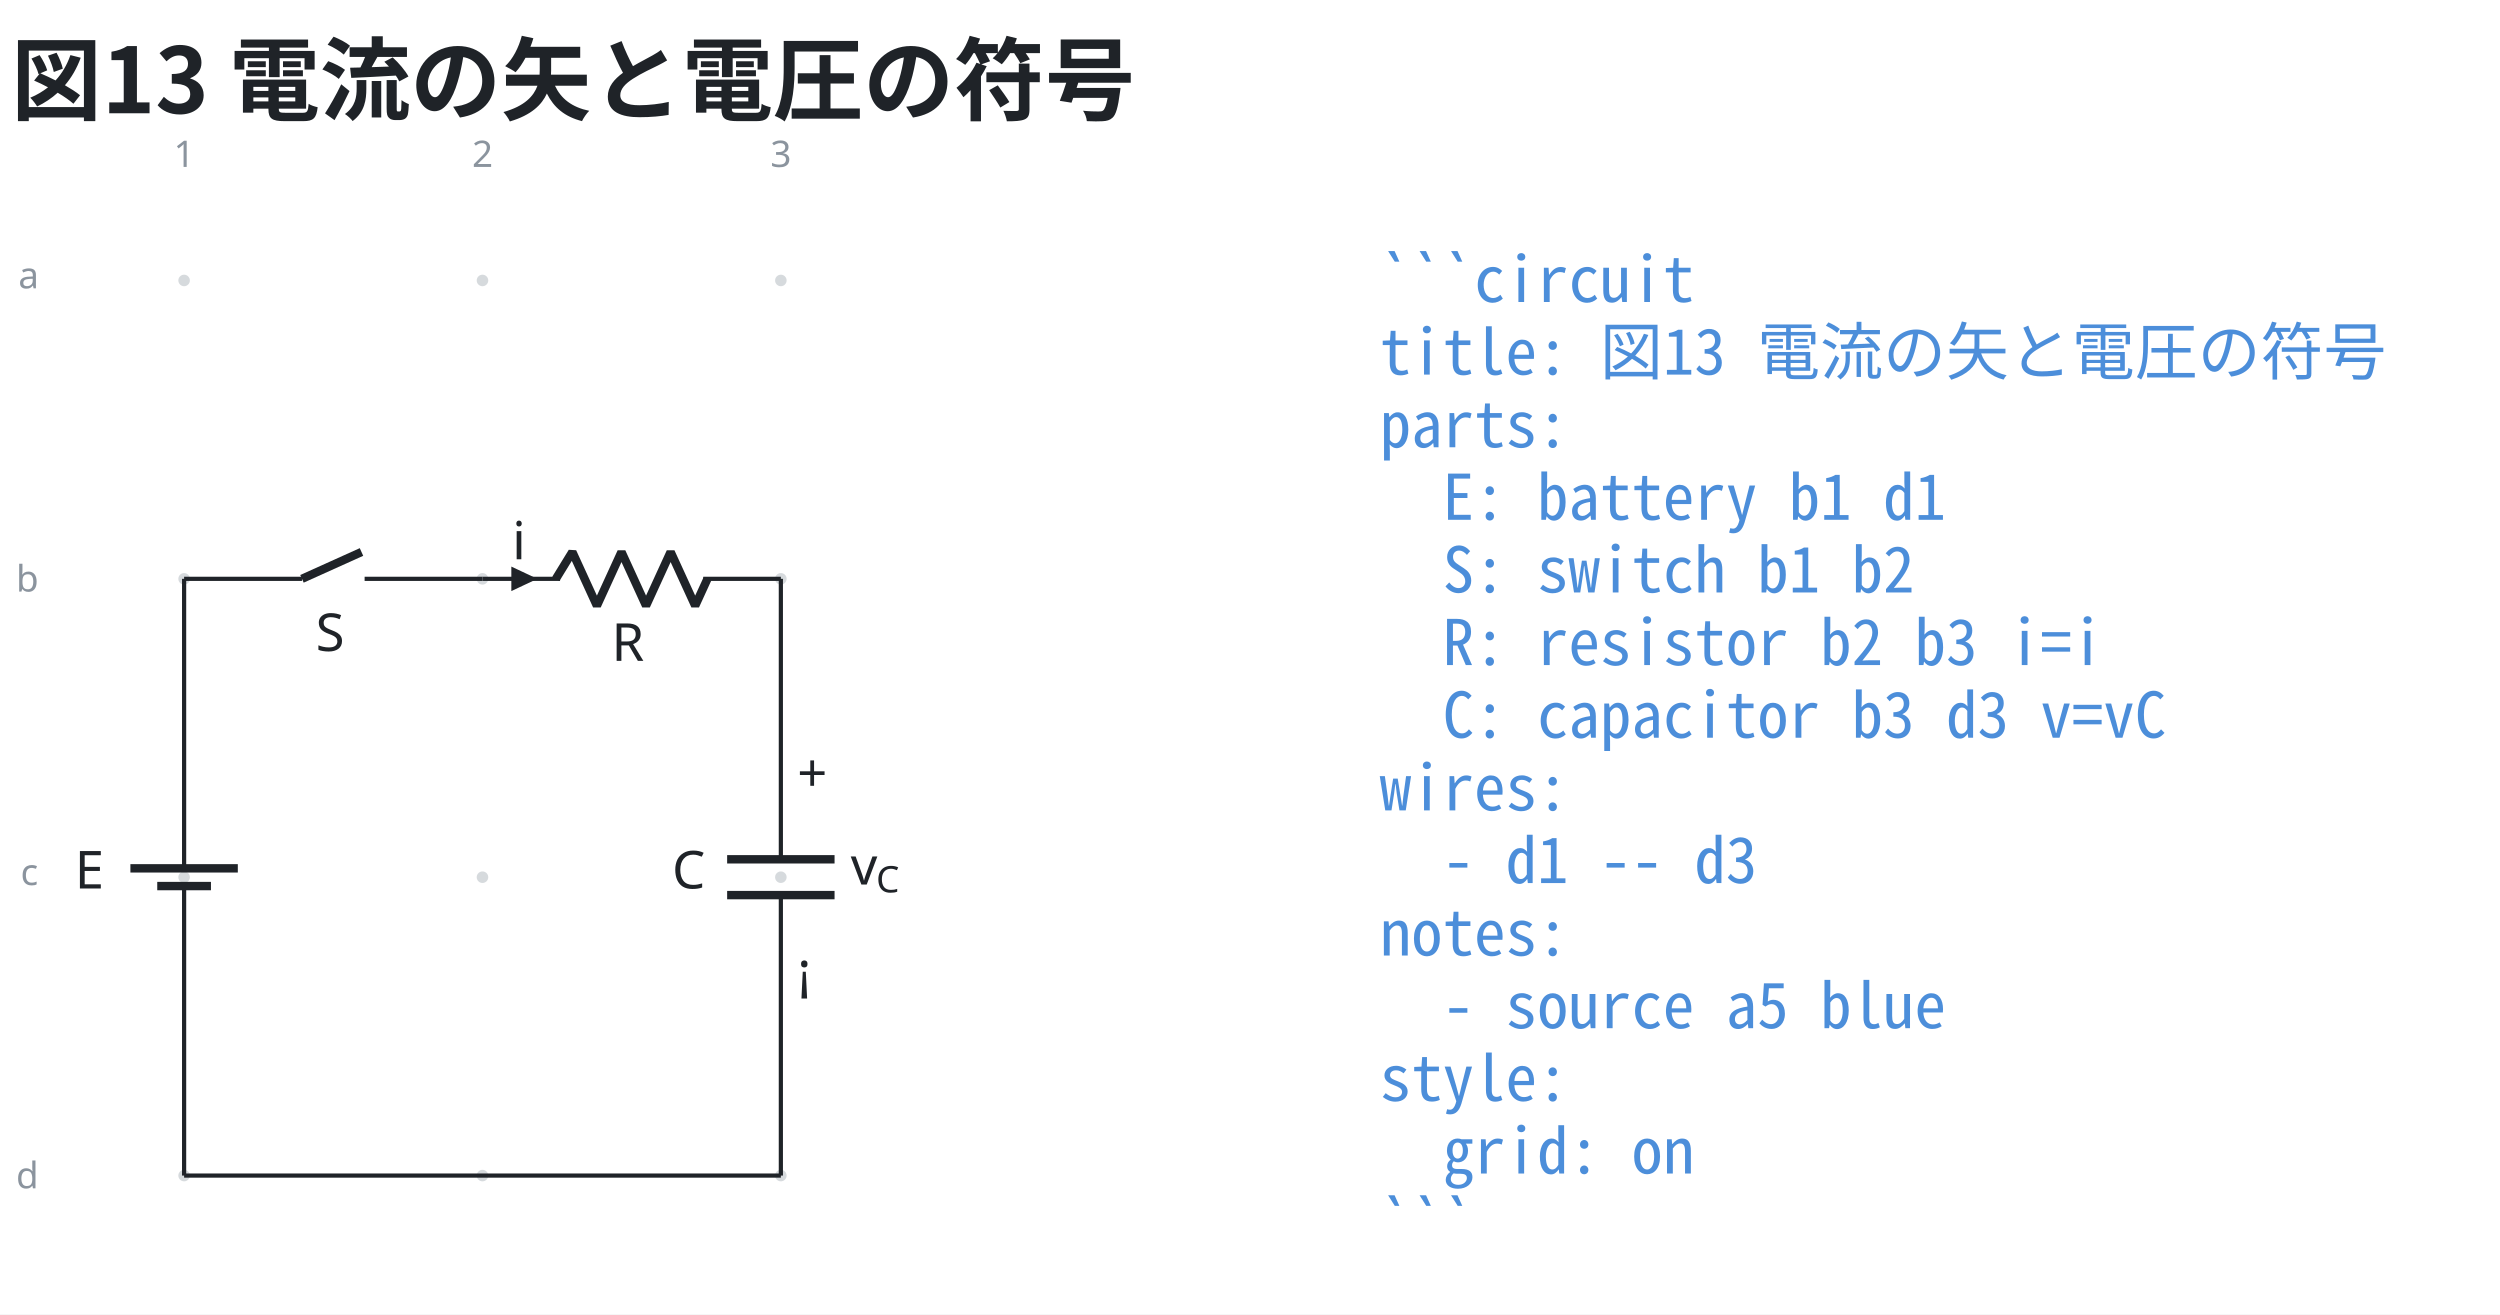
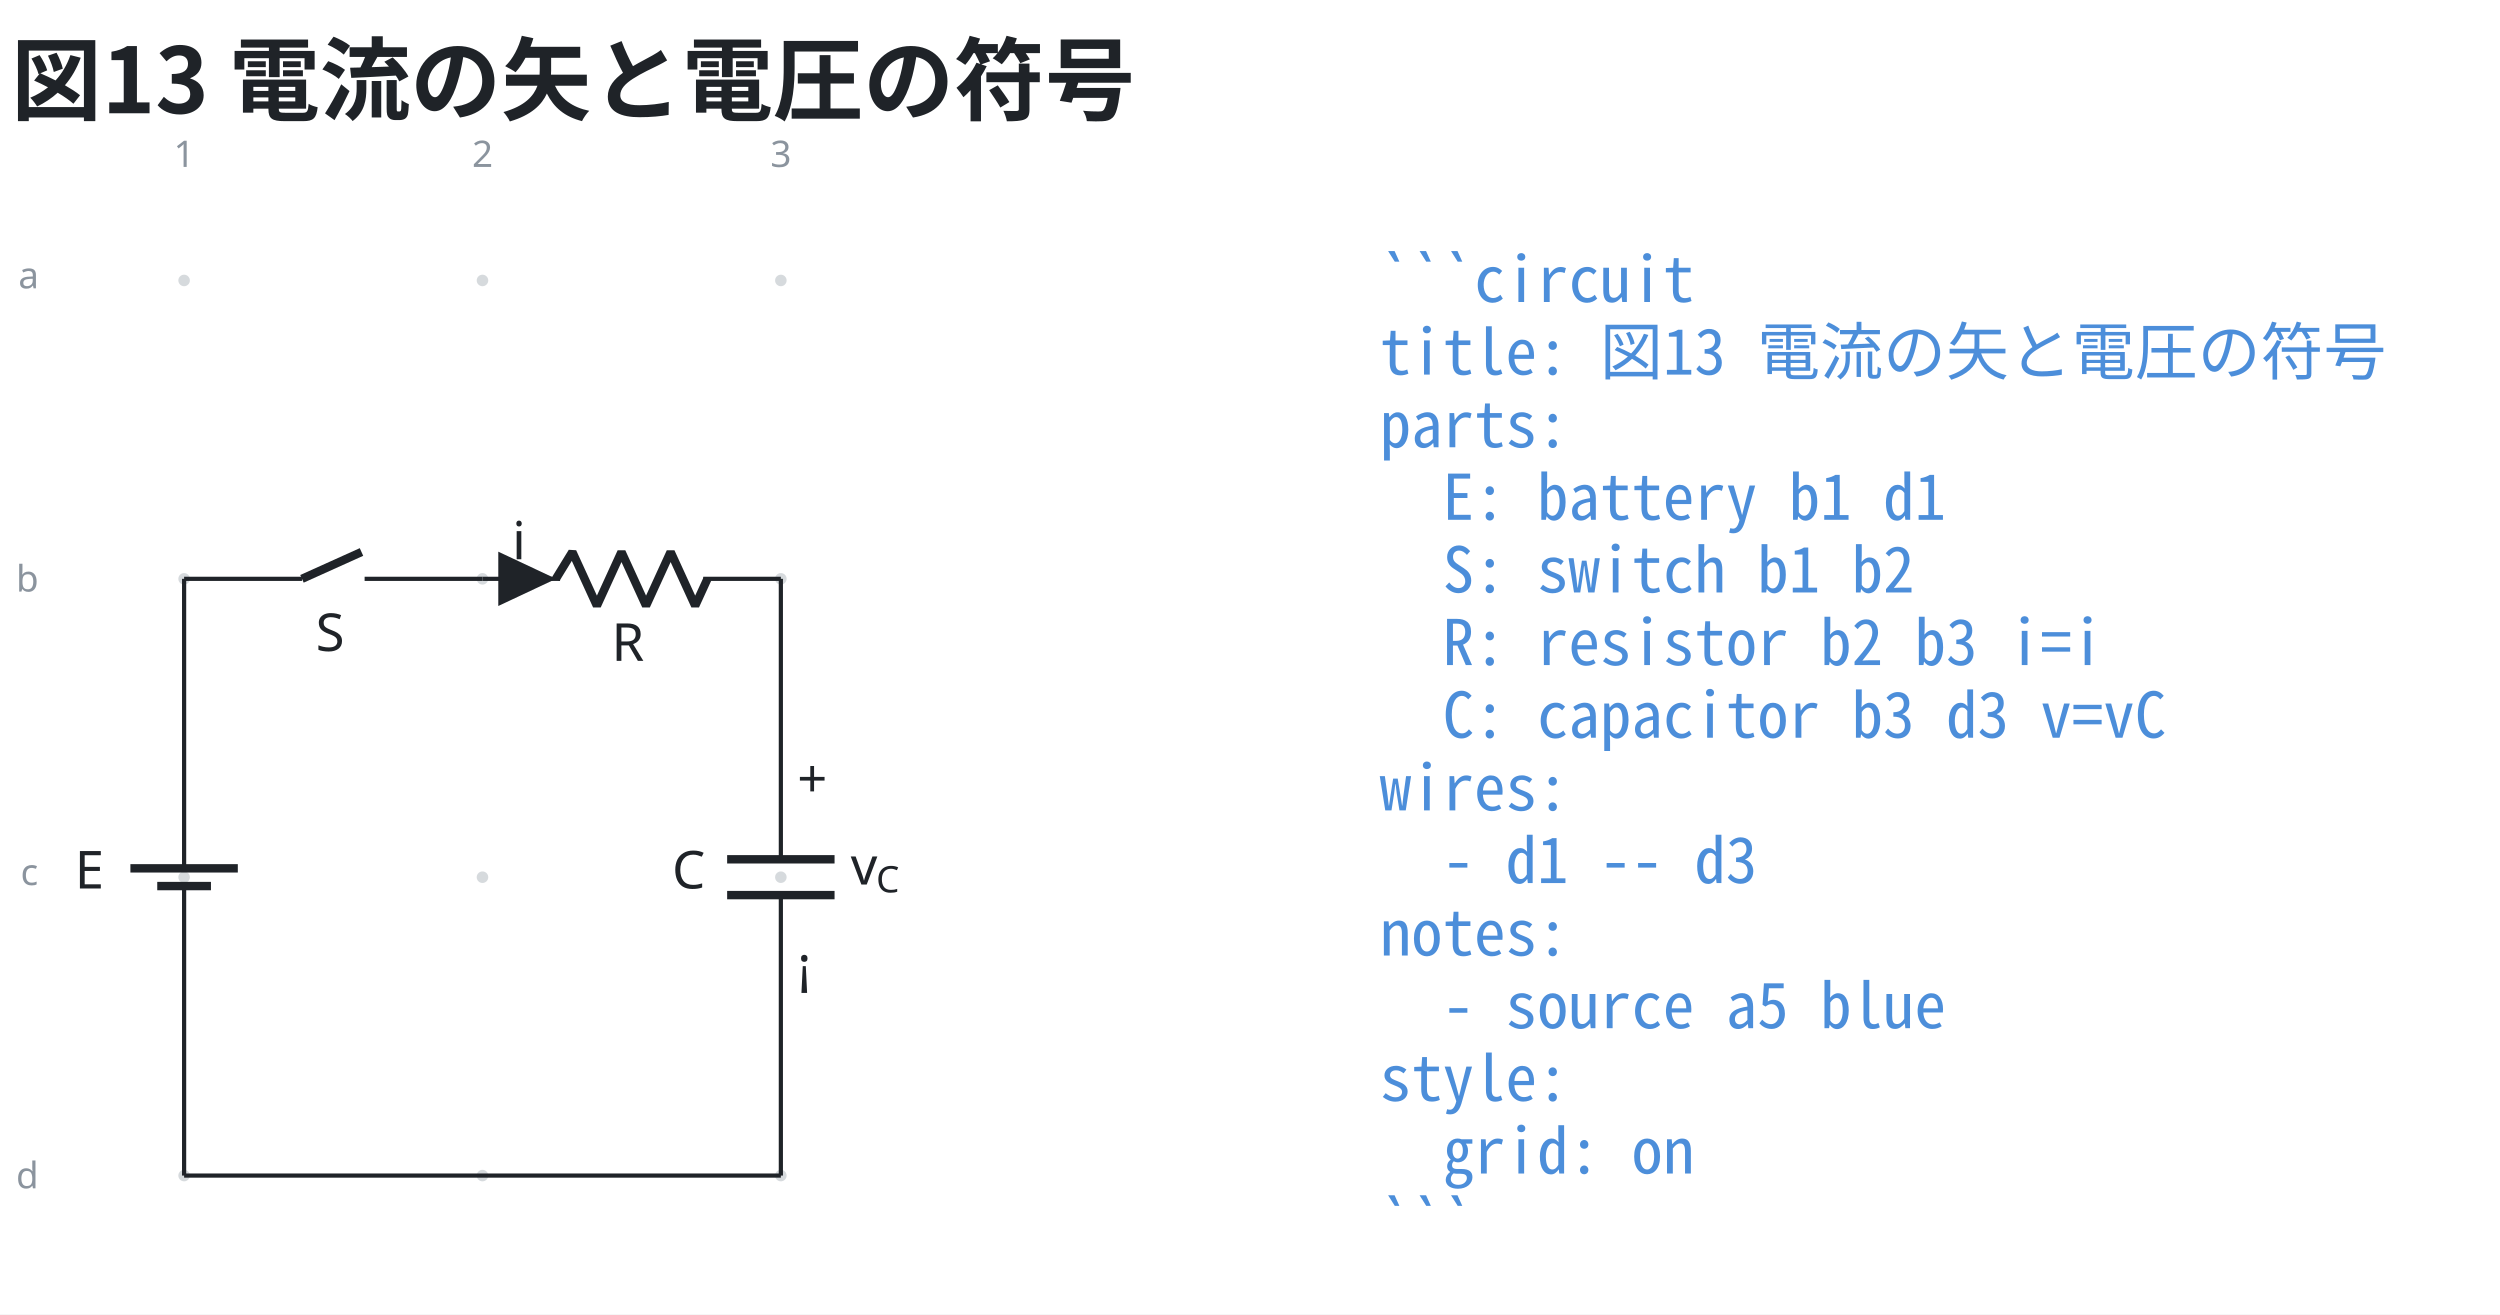
<svg xmlns="http://www.w3.org/2000/svg" data-figure-paper="#ffffff" data-circuit-fence="0.10.0" fill="#1f2328" width="635.732" height="334.241" viewBox="-72 -72 476.799 250.68">
  <rect x="-72" y="-72" width="476.799" height="250.68" fill="#ffffff" />
  <g stroke="#1f2328" stroke-miterlimit="10" stroke-width=".8">
    <path fill="#8b949e" fill-opacity=".35" stroke="none" stroke-opacity=".35" d="M-35.787-18.511a1.1 1.1 0 1 0-2.2 0 1.1 1.1 0 0 0 2.2 0M-35.787 38.394a1.1 1.1 0 1 0-2.2 0 1.1 1.1 0 0 0 2.2 0M-35.787 95.3a1.1 1.1 0 1 0-2.2 0 1.1 1.1 0 0 0 2.2 0M-35.787 152.205a1.1 1.1 0 1 0-2.2 0 1.1 1.1 0 0 0 2.2 0M21.118-18.511a1.1 1.1 0 1 0-2.2 0 1.1 1.1 0 0 0 2.2 0M21.118 38.394a1.1 1.1 0 1 0-2.2 0 1.1 1.1 0 0 0 2.2 0M21.118 95.3a1.1 1.1 0 1 0-2.2 0 1.1 1.1 0 0 0 2.2 0M21.118 152.205a1.1 1.1 0 1 0-2.2 0 1.1 1.1 0 0 0 2.2 0M78.024-18.511a1.1 1.1 0 1 0-2.2 0 1.1 1.1 0 0 0 2.2 0M78.024 38.394a1.1 1.1 0 1 0-2.2 0 1.1 1.1 0 0 0 2.2 0M78.024 95.3a1.1 1.1 0 1 0-2.2 0 1.1 1.1 0 0 0 2.2 0M78.024 152.205a1.1 1.1 0 1 0-2.2 0 1.1 1.1 0 0 0 2.2 0m-1.1 0" />
    <g fill="#8b949e" stroke="#8b949e">
      <text x="-36.887" y="-18.511" fill="#8b949e" stroke="none" font-family="cmr7" font-size="7" transform="translate(-1.993 -21.645)">1</text>
    </g>
    <g fill="#8b949e" stroke="#8b949e">
      <text x="-36.887" y="-18.511" fill="#8b949e" stroke="none" font-family="cmr7" font-size="7" transform="translate(54.912 -21.645)">2</text>
    </g>
    <g fill="#8b949e" stroke="#8b949e">
      <text x="-36.887" y="-18.511" fill="#8b949e" stroke="none" font-family="cmr7" font-size="7" transform="translate(111.818 -21.645)">3</text>
    </g>
    <g fill="#8b949e" stroke="#8b949e">
      <text x="-36.887" y="-18.511" fill="#8b949e" stroke="none" font-family="cmr7" font-size="7" transform="translate(-31.62 1.507)">a</text>
    </g>
    <g fill="#8b949e" stroke="#8b949e">
      <text x="-36.887" y="-18.511" fill="#8b949e" stroke="none" font-family="cmr7" font-size="7" transform="translate(-32.05 59.336)">b</text>
    </g>
    <g fill="#8b949e" stroke="#8b949e">
      <text x="-36.887" y="-18.511" fill="#8b949e" stroke="none" font-family="cmr7" font-size="7" transform="translate(-31.189 115.318)">c</text>
    </g>
    <g fill="#8b949e" stroke="#8b949e">
      <text x="-36.887" y="-18.511" fill="#8b949e" stroke="none" font-family="cmr7" font-size="7" transform="translate(-32.05 173.147)">d</text>
    </g>
    <path fill="none" d="M-36.887 38.394v.4m0-.4v51.784m0 10.243v51.784m0-.4v.4M-36.887 96.99v3.431m0-6.811v-3.432" />
    <g stroke-width="1.6">
      <path fill="none" d="M-31.766 96.99h-10.243m15.365-3.38H-47.13" />
    </g>
    <text x="-36.887" y="-18.511" stroke="none" font-family="cmmi10" font-size="10" transform="translate(-20.84 115.964)">E</text>
    <path fill="none" d="M-36.887 38.394h.4m-.4 0h22.477m11.95 0h22.478m-.4 0h.4" />
    <g stroke-width="1.6">
      <path fill="none" d="m-14.41 38.394 11.353-5.121" />
    </g>
    <text x="-36.887" y="-18.511" stroke="none" font-family="cmmi10" font-size="10" transform="translate(25.099 70.676)">S</text>
    <path fill="none" d="M20.018 38.394h.4m-.4 0h14.796m27.314 0h14.796m-56.906 0h14.796m41.71 0h.4" />
    <g stroke-linejoin="bevel" stroke-width="1.6">
      <path fill="none" d="m34.014 38.394 3.143-5.121 4.685 10.243 4.686-10.243 4.686 10.243L55.9 33.273l4.685 10.243 2.343-5.122" />
    </g>
    <text x="-36.887" y="-18.511" stroke="none" font-family="cmmi10" font-size="10" transform="translate(81.523 72.554)">R</text>
-     <path d="M25.922 38.394v1.707l3.628-1.707-3.628-1.707v1.707" />
+     <path d="M23.433 38.394v4.553l9.674-4.553-9.674-4.552v4.552" />
    <text x="-36.887" y="-18.511" stroke="none" font-family="cmmi10" font-size="10" transform="translate(62.58 53.173)">i</text>
    <path fill="none" d="M76.924 38.394v.4m0-.4v53.492m0 6.828v53.491m0-.4v.4" />
    <g stroke-width="1.6">
      <path fill="none" d="M87.167 91.886H66.68m20.486 6.828H66.68" />
    </g>
    <text x="-36.887" y="-18.511" stroke="none" font-family="cmmi10" font-size="10" transform="translate(93.067 115.964)">C</text>
-     <text x="-36.887" y="-18.511" stroke="none" font-family="cmr10" font-size="10" transform="translate(116.942 97.49)">+</text>
-     <text x="-36.887" y="-18.511" stroke="none" font-family="cmsy10" font-size="10" transform="translate(116.942 135.133)">¡</text>
+     <text x="-36.887" y="-18.511" stroke="none" font-family="cmr10" font-size="10" transform="translate(116.942 98.556)">+</text>
+     <text x="-36.887" y="-18.511" stroke="none" font-family="cmsy10" font-size="10" transform="translate(116.942 134.066)">¡</text>
    <g stroke="none">
      <text x="-36.887" y="-18.511" font-family="cmmi10" font-size="10" transform="translate(127.137 115.214)">v</text>
      <text x="-32.04" y="-17.011" font-family="cmmi7" font-size="7" transform="translate(127.137 115.214)">C</text>
    </g>
    <path fill="none" d="M-36.887 152.205h113.81" />
    <g>
      <text x="-36.887" y="-18.511" fill="#4c8eda" stroke="none" font-family="'Noto Sans Mono CJK JP',ui-monospace,'SFMono-Regular',Consolas,'Liberation Mono',monospace" font-size="12" transform="translate(228.022 4.1)" xml:space="preserve">```circuit</text>
    </g>
    <g>
      <text x="-36.887" y="-18.511" fill="#4c8eda" stroke="none" font-family="'Noto Sans Mono CJK JP',ui-monospace,'SFMono-Regular',Consolas,'Liberation Mono',monospace" font-size="12" transform="translate(228.022 17.956)" xml:space="preserve">title: 図13 電流の矢と電圧の符号</text>
    </g>
    <g>
      <text x="-36.887" y="-18.511" fill="#4c8eda" stroke="none" font-family="'Noto Sans Mono CJK JP',ui-monospace,'SFMono-Regular',Consolas,'Liberation Mono',monospace" font-size="12" transform="translate(228.022 31.813)" xml:space="preserve">parts:</text>
    </g>
    <g>
      <text x="-36.887" y="-18.511" fill="#4c8eda" stroke="none" font-family="'Noto Sans Mono CJK JP',ui-monospace,'SFMono-Regular',Consolas,'Liberation Mono',monospace" font-size="12" transform="translate(228.022 45.641)" xml:space="preserve">  E: battery b1 d1</text>
    </g>
    <g>
      <text x="-36.887" y="-18.511" fill="#4c8eda" stroke="none" font-family="'Noto Sans Mono CJK JP',ui-monospace,'SFMono-Regular',Consolas,'Liberation Mono',monospace" font-size="12" transform="translate(228.022 59.498)" xml:space="preserve">  S: switch b1 b2</text>
    </g>
    <g>
      <text x="-36.887" y="-18.511" fill="#4c8eda" stroke="none" font-family="'Noto Sans Mono CJK JP',ui-monospace,'SFMono-Regular',Consolas,'Liberation Mono',monospace" font-size="12" transform="translate(228.022 73.354)" xml:space="preserve">  R: resistor b2 b3 i=i</text>
    </g>
    <g>
      <text x="-36.887" y="-18.511" fill="#4c8eda" stroke="none" font-family="'Noto Sans Mono CJK JP',ui-monospace,'SFMono-Regular',Consolas,'Liberation Mono',monospace" font-size="12" transform="translate(228.022 87.21)" xml:space="preserve">  C: capacitor b3 d3 v=vC</text>
    </g>
    <g>
      <text x="-36.887" y="-18.511" fill="#4c8eda" stroke="none" font-family="'Noto Sans Mono CJK JP',ui-monospace,'SFMono-Regular',Consolas,'Liberation Mono',monospace" font-size="12" transform="translate(228.022 101.067)" xml:space="preserve">wires:</text>
    </g>
    <g>
      <text x="-36.887" y="-18.511" fill="#4c8eda" stroke="none" font-family="'Noto Sans Mono CJK JP',ui-monospace,'SFMono-Regular',Consolas,'Liberation Mono',monospace" font-size="12" transform="translate(228.022 114.924)" xml:space="preserve">  - d1 -- d3</text>
    </g>
    <g>
      <text x="-36.887" y="-18.511" fill="#4c8eda" stroke="none" font-family="'Noto Sans Mono CJK JP',ui-monospace,'SFMono-Regular',Consolas,'Liberation Mono',monospace" font-size="12" transform="translate(228.022 128.751)" xml:space="preserve">notes:</text>
    </g>
    <g>
      <text x="-36.887" y="-18.511" fill="#4c8eda" stroke="none" font-family="'Noto Sans Mono CJK JP',ui-monospace,'SFMono-Regular',Consolas,'Liberation Mono',monospace" font-size="12" transform="translate(228.022 142.608)" xml:space="preserve">  - source a5 blue</text>
    </g>
    <g>
      <text x="-36.887" y="-18.511" fill="#4c8eda" stroke="none" font-family="'Noto Sans Mono CJK JP',ui-monospace,'SFMono-Regular',Consolas,'Liberation Mono',monospace" font-size="12" transform="translate(228.022 156.464)" xml:space="preserve">style:</text>
    </g>
    <g>
      <text x="-36.887" y="-18.511" fill="#4c8eda" stroke="none" font-family="'Noto Sans Mono CJK JP',ui-monospace,'SFMono-Regular',Consolas,'Liberation Mono',monospace" font-size="12" transform="translate(228.022 170.32)" xml:space="preserve">  grid: on</text>
    </g>
    <g>
      <text x="-36.887" y="-18.511" fill="#4c8eda" stroke="none" font-family="'Noto Sans Mono CJK JP',ui-monospace,'SFMono-Regular',Consolas,'Liberation Mono',monospace" font-size="12" transform="translate(228.022 184.177)" xml:space="preserve">```</text>
    </g>
    <g>
      <text x="-36.887" y="-18.511" fill="#1f2328" stroke="none" font-family="'Noto Sans CJK JP','Noto Sans JP','Hiragino Sans','Yu Gothic',sans-serif" font-size="17.28" transform="translate(-32.983 -31.889)" font-weight="bold">図13 電流の矢と電圧の符号</text>
    </g>
  </g>
</svg>
